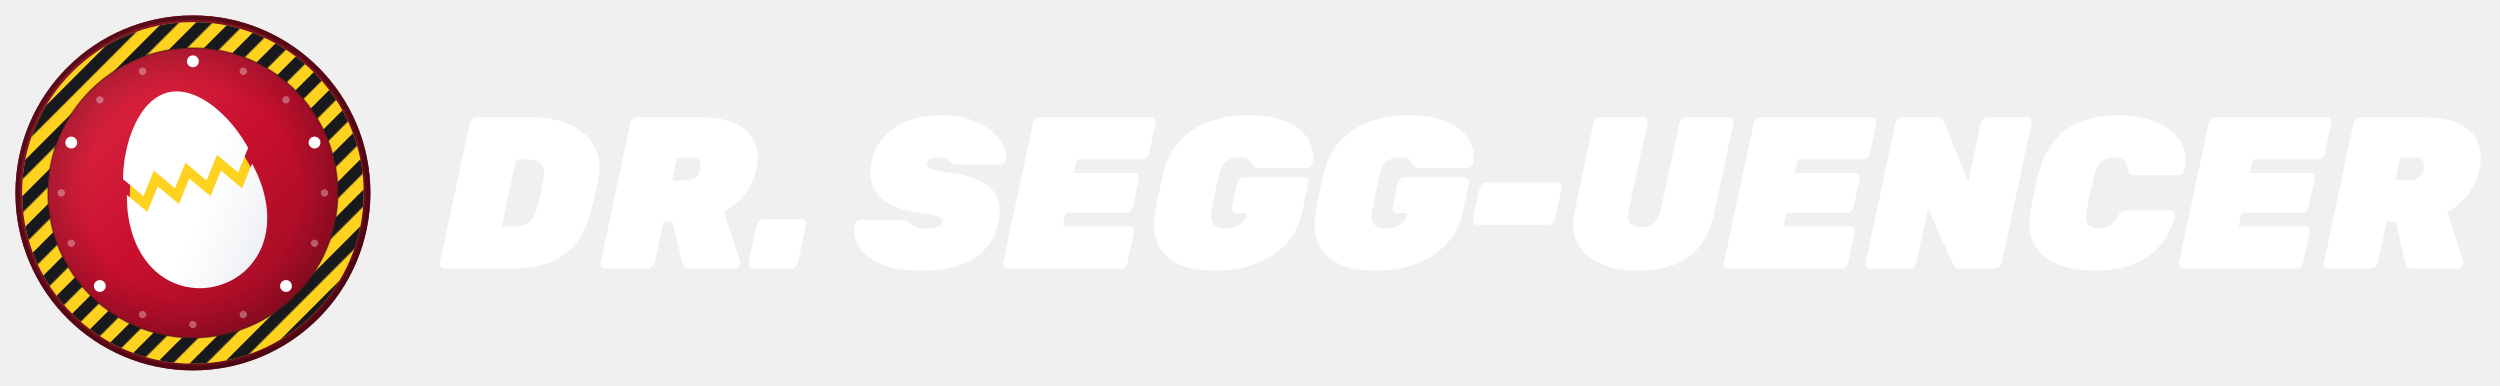
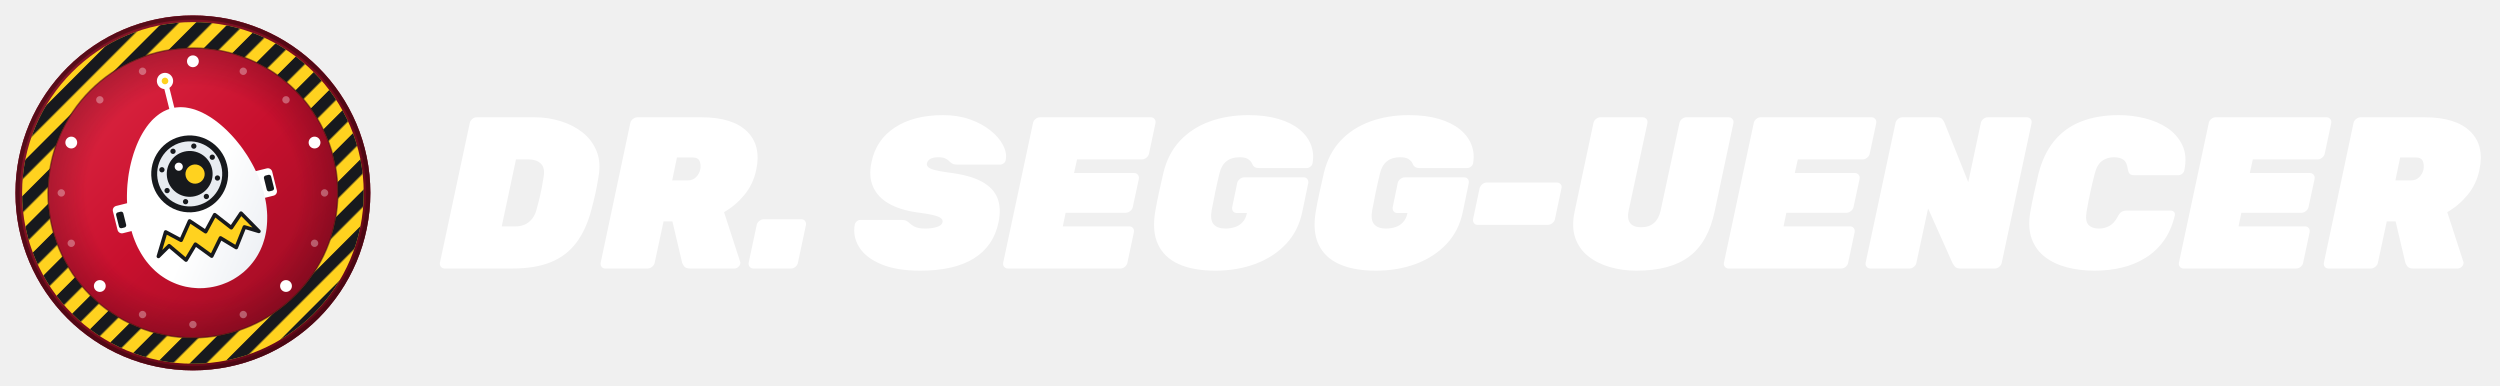
<svg xmlns="http://www.w3.org/2000/svg" viewBox="0 0 1296 200" width="1296" height="200">
  <defs>
    <linearGradient id="gldark" x1="0" y1="0" x2="1" y2="1">
      <stop offset="0" stop-color="#e8344d" />
      <stop offset="0.5" stop-color="#c8102e" />
      <stop offset="1" stop-color="#860a1e" />
    </linearGradient>
    <radialGradient id="vldark" cx="0.5" cy="0.5" r="0.5">
      <stop offset="0.6" stop-color="#3a0610" stop-opacity="0" />
      <stop offset="0.86" stop-color="#3a0610" stop-opacity="0.32" />
      <stop offset="1" stop-color="#3a0610" stop-opacity="0.62" />
    </radialGradient>
  </defs>
  <circle cx="100" cy="100.0" r="92" fill="url(#gldark)" />
  <circle cx="100" cy="100.0" r="92" fill="url(#vldark)" />
  <circle cx="100" cy="100.0" r="90.9" fill="none" stroke="#3a0610" stroke-opacity="0.55" stroke-width="2.2" />
  <clipPath id="cildark">
    <circle cx="256.0" cy="256.0" r="196.0" />
  </clipPath>
  <g transform="translate(1.87 1.87) scale(0.38333)">
    <clipPath id="crldark">
      <path d="M25.0,256.0 a231.0,231.0 0 1 0 462.0,0 a231.0,231.0 0 1 0 -462.0,0Z M60.0,256.0 a196.0,196.0 0 1 0 392.0,0 a196.0,196.0 0 1 0 -392.0,0Z" clip-rule="evenodd" />
    </clipPath>
    <defs>
      <pattern id="hzldark" patternUnits="userSpaceOnUse" width="32.0" height="32.0" patternTransform="rotate(45 256.0 256.0)">
        <rect width="16.0" height="32.0" fill="#17191d" />
      </pattern>
    </defs>
    <path d="M25.0,256.0 a231.0,231.0 0 1 0 462.0,0 a231.0,231.0 0 1 0 -462.0,0Z M60.0,256.0 a196.0,196.0 0 1 0 392.0,0 a196.0,196.0 0 1 0 -392.0,0Z" fill-rule="evenodd" fill="#ffd21f" />
    <rect x="0" y="0" width="512" height="512" fill="url(#hzldark)" clip-path="url(#crldark)" />
    <circle cx="256.0" cy="256.0" r="196.0" fill="none" stroke="#3a0610" stroke-opacity="0.5" stroke-width="2" />
    <g clip-path="url(#cildark)">
-       <clipPath id="ctldark">
-         <path d="M56.0,36.0 L66.0,266.0 L146.0,266.0 L168.0,236.0 L190.0,266.0 L212.0,236.0 L234.0,266.0 L256.0,236.0 L278.0,266.0 L300.0,236.0 L322.0,266.0 L344.0,236.0 L366.0,266.0 L446.0,266.0 L456.0,36.0Z" />
-       </clipPath>
-       <clipPath id="cbldark">
-         <path d="M56.0,476.0 L66.0,266.0 L146.0,266.0 L168.0,236.0 L190.0,266.0 L212.0,236.0 L234.0,266.0 L256.0,236.0 L278.0,266.0 L300.0,236.0 L322.0,266.0 L344.0,236.0 L366.0,266.0 L446.0,266.0 L456.0,476.0Z" />
-       </clipPath>
      <defs>
        <linearGradient id="shldark" x1="0" y1="0" x2="1" y2="1">
          <stop offset="0" stop-color="#fff" />
          <stop offset="0.55" stop-color="#fff" />
          <stop offset="1" stop-color="#e8ecf1" />
        </linearGradient>
      </defs>
      <circle cx="256.0" cy="78.0" r="8.0" fill="#fff" />
      <circle cx="324.1" cy="91.5" r="5.0" fill="#ffffff55" />
      <circle cx="381.9" cy="130.1" r="5.0" fill="#ffffff55" />
      <circle cx="420.5" cy="187.9" r="8.0" fill="#fff" />
      <circle cx="434.0" cy="256.0" r="5.0" fill="#ffffff55" />
      <circle cx="420.5" cy="324.1" r="5.0" fill="#ffffff55" />
      <circle cx="381.9" cy="381.9" r="8.0" fill="#fff" />
      <circle cx="324.1" cy="420.5" r="5.0" fill="#ffffff55" />
      <circle cx="256.0" cy="434.0" r="5.0" fill="#ffffff55" />
      <circle cx="187.9" cy="420.5" r="5.0" fill="#ffffff55" />
      <circle cx="130.1" cy="381.9" r="8.0" fill="#fff" />
      <circle cx="91.5" cy="324.1" r="5.0" fill="#ffffff55" />
      <circle cx="78.0" cy="256.0" r="5.0" fill="#ffffff55" />
      <circle cx="91.5" cy="187.9" r="8.0" fill="#fff" />
      <circle cx="130.1" cy="130.1" r="5.0" fill="#ffffff55" />
      <circle cx="187.9" cy="91.5" r="5.0" fill="#ffffff55" />
      <g transform="rotate(-14 256.0 256.0)">
-         <path d="M256.0,142.0 L258.9,142.1 L261.8,142.4 L264.7,142.8 L267.6,143.5 L270.5,144.3 L273.3,145.3 L276.2,146.5 L279.1,147.9 L281.9,149.4 L284.7,151.1 L287.5,153.0 L290.3,155.1 L293.0,157.3 L295.7,159.7 L298.4,162.2 L301.0,164.9 L303.6,167.8 L306.2,170.8 L308.7,173.9 L311.2,177.1 L313.6,180.5 L316.0,184.1 L318.3,187.7 L320.5,191.5 L322.7,195.3 L324.8,199.3 L326.8,203.4 L328.7,207.5 L330.6,211.8 L332.3,216.1 L334.0,220.5 L335.6,224.9 L337.0,229.4 L338.4,234.0 L339.6,238.6 L340.7,243.2 L341.7,247.9 L342.6,252.6 L343.4,257.3 L344.0,262.0 L344.5,266.7 L344.8,271.4 L345.0,276.1 L345.1,280.8 L345.0,285.4 L344.8,290.0 L344.4,294.6 L343.8,299.1 L343.1,303.5 L342.3,307.9 L341.3,312.2 L340.1,316.5 L338.8,320.6 L337.3,324.7 L335.7,328.7 L333.9,332.5 L332.0,336.3 L329.9,339.9 L327.6,343.5 L325.3,346.9 L322.8,350.1 L320.1,353.2 L317.3,356.2 L314.4,359.1 L311.4,361.8 L308.3,364.3 L305.0,366.7 L301.6,368.9 L298.2,371.0 L294.7,372.9 L291.0,374.6 L287.3,376.1 L283.6,377.5 L279.7,378.7 L275.9,379.7 L271.9,380.5 L268.0,381.2 L264.0,381.6 L260.0,381.9 L256.0,382.0 L252.0,381.9 L248.0,381.6 L244.0,381.2 L240.1,380.5 L236.1,379.7 L232.3,378.7 L228.4,377.5 L224.7,376.1 L221.0,374.6 L217.3,372.9 L213.8,371.0 L210.4,368.9 L207.0,366.7 L203.7,364.3 L200.6,361.8 L197.6,359.1 L194.7,356.2 L191.9,353.2 L189.2,350.1 L186.7,346.9 L184.4,343.5 L182.1,339.9 L180.0,336.3 L178.1,332.5 L176.3,328.7 L174.7,324.7 L173.2,320.6 L171.9,316.5 L170.7,312.2 L169.7,307.9 L168.9,303.5 L168.2,299.1 L167.6,294.6 L167.2,290.0 L167.0,285.4 L166.9,280.8 L167.0,276.1 L167.2,271.4 L167.5,266.7 L168.0,262.0 L168.6,257.3 L169.4,252.6 L170.3,247.9 L171.3,243.2 L172.4,238.6 L173.6,234.0 L175.0,229.4 L176.4,224.9 L178.0,220.5 L179.7,216.1 L181.4,211.8 L183.3,207.5 L185.2,203.4 L187.2,199.3 L189.3,195.3 L191.5,191.5 L193.7,187.7 L196.0,184.1 L198.4,180.5 L200.8,177.1 L203.3,173.9 L205.8,170.8 L208.4,167.8 L211.0,164.9 L213.6,162.2 L216.3,159.7 L219.0,157.3 L221.7,155.1 L224.5,153.0 L227.3,151.1 L230.1,149.4 L232.9,147.9 L235.8,146.5 L238.7,145.3 L241.5,144.3 L244.4,143.5 L247.3,142.8 L250.2,142.4 L253.1,142.1Z" fill="#ffd21f" />
-         <path d="M256.0,138.0 L259.0,138.1 L262.1,138.4 L265.1,138.9 L268.1,139.5 L271.1,140.4 L274.1,141.4 L277.1,142.7 L280.1,144.1 L283.1,145.7 L286.0,147.4 L288.9,149.4 L291.8,151.5 L294.7,153.8 L297.5,156.3 L300.3,158.9 L303.1,161.7 L305.8,164.6 L308.5,167.7 L311.1,170.9 L313.7,174.3 L316.2,177.8 L318.7,181.5 L321.1,185.2 L323.4,189.1 L325.7,193.1 L327.9,197.2 L330.0,201.4 L332.0,205.7 L334.0,210.1 L335.8,214.5 L337.5,219.1 L339.2,223.7 L340.7,228.3 L342.1,233.1 L343.4,237.8 L344.6,242.6 L345.6,247.4 L346.6,252.3 L347.4,257.1 L348.0,262.0 L348.5,266.9 L348.9,271.7 L349.1,276.6 L349.1,281.4 L349.0,286.2 L348.8,290.9 L348.4,295.7 L347.8,300.3 L347.1,304.9 L346.2,309.5 L345.1,313.9 L343.9,318.3 L342.5,322.6 L341.0,326.8 L339.3,330.9 L337.4,334.9 L335.4,338.8 L333.2,342.5 L330.9,346.2 L328.4,349.7 L325.8,353.1 L323.0,356.3 L320.1,359.4 L317.1,362.3 L313.9,365.1 L310.6,367.7 L307.2,370.2 L303.7,372.5 L300.1,374.6 L296.4,376.6 L292.6,378.3 L288.8,379.9 L284.8,381.3 L280.8,382.6 L276.8,383.6 L272.7,384.5 L268.5,385.1 L264.4,385.6 L260.2,385.9 L256.0,386.0 L251.8,385.9 L247.6,385.6 L243.5,385.1 L239.3,384.5 L235.2,383.6 L231.2,382.6 L227.2,381.3 L223.2,379.9 L219.4,378.3 L215.6,376.6 L211.9,374.6 L208.3,372.5 L204.8,370.2 L201.4,367.7 L198.1,365.1 L194.9,362.3 L191.9,359.4 L189.0,356.3 L186.2,353.1 L183.6,349.7 L181.1,346.2 L178.8,342.5 L176.6,338.8 L174.6,334.9 L172.7,330.9 L171.0,326.8 L169.5,322.6 L168.1,318.3 L166.9,313.9 L165.8,309.5 L164.9,304.9 L164.2,300.3 L163.6,295.7 L163.2,290.9 L163.0,286.2 L162.9,281.4 L162.9,276.6 L163.1,271.7 L163.5,266.9 L164.0,262.0 L164.6,257.1 L165.4,252.3 L166.4,247.4 L167.4,242.6 L168.6,237.8 L169.9,233.1 L171.3,228.3 L172.8,223.7 L174.5,219.1 L176.2,214.5 L178.0,210.1 L180.0,205.7 L182.0,201.4 L184.1,197.2 L186.3,193.1 L188.6,189.1 L190.9,185.2 L193.3,181.5 L195.8,177.8 L198.3,174.3 L200.9,170.9 L203.5,167.7 L206.2,164.6 L208.9,161.7 L211.7,158.9 L214.5,156.3 L217.3,153.8 L220.2,151.5 L223.1,149.4 L226.0,147.4 L228.9,145.7 L231.9,144.1 L234.9,142.7 L237.9,141.4 L240.9,140.4 L243.9,139.5 L246.9,138.9 L249.9,138.4 L253.0,138.1Z" fill="url(#shldark)" clip-path="url(#cbldark)" />
-         <g transform="translate(0 -22)">
-           <path d="M256.0,138.0 L259.0,138.1 L262.1,138.4 L265.1,138.9 L268.1,139.5 L271.1,140.4 L274.1,141.4 L277.1,142.7 L280.1,144.1 L283.1,145.7 L286.0,147.4 L288.9,149.4 L291.8,151.5 L294.7,153.8 L297.5,156.3 L300.3,158.9 L303.1,161.7 L305.8,164.6 L308.5,167.7 L311.1,170.9 L313.7,174.3 L316.2,177.8 L318.7,181.5 L321.1,185.2 L323.4,189.1 L325.7,193.1 L327.9,197.2 L330.0,201.4 L332.0,205.7 L334.0,210.1 L335.8,214.5 L337.5,219.1 L339.2,223.7 L340.7,228.3 L342.1,233.1 L343.4,237.8 L344.6,242.6 L345.6,247.4 L346.6,252.3 L347.4,257.1 L348.0,262.0 L348.5,266.9 L348.9,271.7 L349.1,276.6 L349.1,281.4 L349.0,286.2 L348.8,290.9 L348.4,295.7 L347.8,300.3 L347.1,304.9 L346.2,309.5 L345.1,313.9 L343.9,318.3 L342.5,322.6 L341.0,326.8 L339.3,330.9 L337.4,334.9 L335.4,338.8 L333.2,342.5 L330.9,346.2 L328.4,349.7 L325.8,353.1 L323.0,356.3 L320.1,359.4 L317.1,362.3 L313.9,365.1 L310.6,367.7 L307.2,370.2 L303.7,372.5 L300.1,374.6 L296.4,376.6 L292.6,378.3 L288.8,379.9 L284.8,381.3 L280.8,382.6 L276.8,383.6 L272.7,384.5 L268.5,385.1 L264.4,385.6 L260.2,385.9 L256.0,386.0 L251.8,385.9 L247.6,385.6 L243.5,385.1 L239.3,384.5 L235.2,383.6 L231.2,382.6 L227.2,381.3 L223.2,379.9 L219.4,378.3 L215.6,376.6 L211.9,374.6 L208.3,372.5 L204.8,370.2 L201.4,367.7 L198.1,365.1 L194.9,362.3 L191.9,359.4 L189.0,356.3 L186.2,353.1 L183.6,349.7 L181.1,346.2 L178.8,342.5 L176.6,338.8 L174.6,334.9 L172.7,330.9 L171.0,326.8 L169.5,322.6 L168.1,318.3 L166.9,313.9 L165.8,309.5 L164.9,304.9 L164.2,300.3 L163.6,295.7 L163.2,290.9 L163.0,286.2 L162.9,281.4 L162.9,276.6 L163.1,271.7 L163.5,266.9 L164.0,262.0 L164.6,257.1 L165.4,252.3 L166.4,247.4 L167.4,242.6 L168.6,237.8 L169.9,233.1 L171.3,228.3 L172.8,223.7 L174.5,219.1 L176.2,214.5 L178.0,210.1 L180.0,205.7 L182.0,201.4 L184.1,197.2 L186.3,193.1 L188.6,189.1 L190.9,185.2 L193.3,181.5 L195.8,177.8 L198.3,174.3 L200.9,170.9 L203.5,167.7 L206.2,164.6 L208.9,161.7 L211.7,158.9 L214.5,156.3 L217.3,153.8 L220.2,151.5 L223.1,149.4 L226.0,147.4 L228.9,145.7 L231.9,144.1 L234.9,142.7 L237.9,141.4 L240.9,140.4 L243.9,139.5 L246.9,138.9 L249.9,138.4 L253.0,138.1Z" fill="url(#shldark)" clip-path="url(#ctldark)" />
-         </g>
+         <rect x="252.5" y="104.0" width="7" height="40" rx="3.5" fill="#fff" />
+         <circle cx="256.0" cy="100.0" r="11" fill="#fff" />
+         <circle cx="256.0" cy="100.0" r="4.5" fill="#ffd21f" />
+         <rect x="145.0" y="248.0" width="34" height="38" rx="6" fill="#fff" />
+         <rect x="148.0" y="257.0" width="10" height="22" rx="3" fill="#17191d" />
+         <rect x="333.0" y="248.0" width="34" height="38" rx="6" fill="#fff" />
+         <rect x="354.0" y="257.0" width="10" height="22" rx="3" fill="#17191d" />
+         <path d="M256.0,138.0 L259.0,138.1 L262.1,138.4 L265.1,138.9 L268.1,139.5 L271.1,140.4 L274.1,141.4 L277.1,142.7 L280.1,144.1 L283.1,145.7 L286.0,147.4 L288.9,149.4 L291.8,151.5 L294.7,153.8 L297.5,156.3 L300.3,158.9 L303.1,161.7 L305.8,164.6 L308.5,167.7 L311.1,170.9 L313.7,174.3 L316.2,177.8 L318.7,181.5 L321.1,185.2 L323.4,189.1 L325.7,193.1 L327.9,197.2 L330.0,201.4 L332.0,205.7 L334.0,210.1 L335.8,214.5 L337.5,219.1 L339.2,223.7 L340.7,228.3 L342.1,233.1 L343.4,237.8 L344.6,242.6 L345.6,247.4 L346.6,252.3 L347.4,257.1 L348.0,262.0 L348.5,266.9 L348.9,271.7 L349.1,276.6 L349.1,281.4 L349.0,286.2 L348.8,290.9 L348.4,295.7 L347.8,300.3 L347.1,304.9 L346.2,309.5 L345.1,313.9 L343.9,318.3 L342.5,322.6 L341.0,326.8 L339.3,330.9 L337.4,334.9 L335.4,338.8 L333.2,342.5 L330.9,346.2 L328.4,349.7 L325.8,353.1 L323.0,356.3 L320.1,359.4 L317.1,362.3 L313.9,365.1 L310.6,367.7 L307.2,370.2 L303.7,372.5 L300.1,374.6 L296.4,376.6 L292.6,378.3 L288.8,379.9 L284.8,381.3 L280.8,382.6 L276.8,383.6 L272.7,384.5 L268.5,385.1 L264.4,385.6 L260.2,385.9 L256.0,386.0 L251.8,385.9 L247.6,385.6 L243.5,385.1 L239.3,384.5 L235.2,383.6 L231.2,382.6 L227.2,381.3 L223.2,379.9 L219.4,378.3 L215.6,376.6 L211.9,374.6 L208.3,372.5 L204.8,370.2 L201.4,367.7 L198.1,365.1 L194.9,362.3 L191.9,359.4 L189.0,356.3 L186.2,353.1 L183.6,349.7 L181.1,346.2 L178.8,342.5 L176.6,338.8 L174.6,334.9 L172.7,330.9 L171.0,326.8 L169.5,322.6 L168.1,318.3 L166.9,313.9 L165.8,309.5 L164.9,304.9 L164.2,300.3 L163.6,295.7 L163.2,290.9 L163.0,286.2 L162.9,281.4 L162.9,276.6 L163.1,271.7 L163.5,266.9 L164.0,262.0 L164.6,257.1 L165.4,252.3 L166.4,247.4 L167.4,242.6 L168.6,237.8 L169.9,233.1 L171.3,228.3 L172.8,223.7 L174.5,219.1 L176.2,214.5 L178.0,210.1 L180.0,205.7 L182.0,201.4 L184.1,197.2 L186.3,193.1 L188.6,189.1 L190.9,185.2 L193.3,181.5 L195.8,177.8 L198.3,174.3 L200.9,170.9 L203.5,167.7 L206.2,164.6 L208.9,161.7 L211.7,158.9 L214.5,156.3 L217.3,153.8 L220.2,151.5 L223.1,149.4 L226.0,147.4 L228.9,145.7 L231.9,144.1 L234.9,142.7 L237.9,141.4 L240.9,140.4 L243.9,139.5 L246.9,138.9 L249.9,138.4 L253.0,138.1Z" fill="url(#shldark)" />
+         <circle cx="258.0" cy="230.0" r="52" fill="#17191d" />
+         <circle cx="258.0" cy="230.0" r="44" fill="#e8ecf1" />
+         <circle cx="293.1" cy="244.5" r="3.6" fill="#17191d" />
+         <circle cx="272.5" cy="265.1" r="3.6" fill="#17191d" />
+         <circle cx="243.5" cy="265.1" r="3.6" fill="#17191d" />
+         <circle cx="222.9" cy="244.5" r="3.6" fill="#17191d" />
+         <circle cx="222.9" cy="215.5" r="3.6" fill="#17191d" />
+         <circle cx="243.5" cy="194.9" r="3.6" fill="#17191d" />
+         <circle cx="272.5" cy="194.9" r="3.6" fill="#17191d" />
+         <circle cx="293.1" cy="215.5" r="3.6" fill="#17191d" />
+         <circle cx="258.0" cy="230.0" r="31" fill="#17191d" />
+         <circle cx="265.0" cy="232.0" r="13" fill="#ffd21f" />
+         <circle cx="246.0" cy="217.0" r="5.5" fill="#fff" />
+         <path d="M190.0,328.0 L207.5,298.4 L225.0,314.2 L242.5,291.8 L260.0,311.0 L277.5,291.8 L295.0,314.2 L312.5,298.4 L330.0,328.0 L330.0,328.0 L312.5,317.6 L295.0,341.8 L277.5,324.2 L260.0,345.0 L242.5,324.2 L225.0,341.8 L207.5,317.6 L190.0,328.0Z" fill="#ffd21f" stroke="#17191d" stroke-width="5" stroke-linejoin="round" />
      </g>
    </g>
  </g>
  <path transform="translate(228.4,139.2)" d="M2.128 0.0Q0.896 0.0 0.168 -0.896Q-0.56 -1.792 -0.336 -3.024L15.12 -75.376Q15.344 -76.608 16.408 -77.504Q17.472 -78.4 18.704 -78.4H48.72Q55.776 -78.4 62.272 -76.384Q68.768 -74.368 73.64 -70.504Q78.512 -66.64 80.864 -60.872Q83.216 -55.104 81.872 -47.6Q81.088 -42.784 80.304 -39.144Q79.52 -35.504 78.288 -30.912Q75.6 -20.384 70.448 -13.496Q65.296 -6.608 57.176 -3.304Q49.056 0.0 37.184 0.0ZM31.696 -21.84H38.976Q41.44 -21.84 43.624 -22.792Q45.808 -23.744 47.432 -25.76Q49.056 -27.776 49.84 -30.912Q50.736 -34.16 51.352 -36.736Q51.968 -39.312 52.472 -41.944Q52.976 -44.576 53.424 -47.6Q54.208 -52.304 51.912 -54.432Q49.616 -56.56 45.808 -56.56H39.088ZM85.344 0.0Q84.112 0.0 83.44 -0.896Q82.768 -1.792 82.992 -3.024L98.336 -75.376Q98.56 -76.608 99.68 -77.504Q100.8 -78.4 102.032 -78.4H135.184Q151.312 -78.4 158.816 -71.12Q166.32 -63.84 163.632 -51.184Q162.064 -43.68 157.472 -38.136Q152.88 -32.592 146.944 -29.232L155.232 -3.696Q155.344 -3.36 155.4 -3.136Q155.456 -2.912 155.344 -2.464Q155.12 -1.456 154.224 -0.728Q153.328 0.0 152.32 0.0H129.36Q127.12 0.0 126.28 -1.12Q125.44 -2.24 125.216 -3.024L120.176 -24.416H115.584L110.992 -3.024Q110.768 -1.792 109.648 -0.896Q108.528 0.0 107.296 0.0ZM120.064 -45.696H128.24Q130.816 -45.696 132.496 -47.432Q134.176 -49.168 134.624 -51.408Q135.072 -53.648 134.288 -55.608Q133.504 -57.568 130.704 -57.568H122.528ZM162.176 0.0Q160.944 0.0 160.216 -0.896Q159.488 -1.792 159.712 -3.024L163.856 -22.512Q164.08 -23.744 165.2 -24.64Q166.32 -25.536 167.552 -25.536H187.04Q188.272 -25.536 188.944 -24.64Q189.616 -23.744 189.392 -22.512L185.248 -3.024Q185.024 -1.792 183.96 -0.896Q182.896 0.0 181.664 0.0ZM248.64 1.12Q236.32 1.12 228.368 -2.24Q220.416 -5.6 217.0 -11.088Q213.584 -16.576 214.704 -22.736Q214.928 -23.744 215.768 -24.472Q216.608 -25.2 217.616 -25.2H238.896Q240.688 -25.2 241.528 -24.696Q242.368 -24.192 243.376 -23.296Q244.272 -22.512 245.336 -21.896Q246.4 -21.28 247.856 -21.0Q249.312 -20.72 251.104 -20.72Q254.912 -20.72 257.376 -21.56Q259.84 -22.4 260.176 -23.856Q260.512 -25.2 259.392 -26.096Q258.272 -26.992 255.248 -27.72Q252.224 -28.448 246.848 -29.12Q238.224 -30.352 232.4 -33.656Q226.576 -36.96 224.168 -42.448Q221.76 -47.936 223.44 -55.328Q225.792 -66.752 235.536 -73.136Q245.28 -79.52 260.512 -79.52Q268.128 -79.52 274.344 -77.336Q280.56 -75.152 284.984 -71.624Q289.408 -68.096 291.536 -64.064Q293.664 -60.032 292.992 -56.336Q292.88 -55.328 291.984 -54.6Q291.088 -53.872 290.192 -53.872H267.792Q266.224 -53.872 265.384 -54.32Q264.544 -54.768 263.648 -55.664Q263.2 -56.224 261.856 -56.952Q260.512 -57.68 258.16 -57.68Q255.36 -57.68 253.904 -56.84Q252.448 -56.0 252.112 -54.544Q251.888 -53.536 252.728 -52.64Q253.568 -51.744 256.088 -51.072Q258.608 -50.4 263.536 -49.728Q274.512 -48.384 280.616 -45.024Q286.72 -41.664 288.736 -36.344Q290.752 -31.024 289.184 -23.744Q286.608 -11.536 276.416 -5.208Q266.224 1.12 248.64 1.12ZM294.112 0.0Q292.88 0.0 292.152 -0.896Q291.424 -1.792 291.648 -3.024L307.104 -75.376Q307.328 -76.608 308.392 -77.504Q309.456 -78.4 310.688 -78.4H368.144Q369.376 -78.4 370.104 -77.504Q370.832 -76.608 370.608 -75.376L367.248 -59.584Q367.024 -58.352 365.904 -57.456Q364.784 -56.56 363.552 -56.56H329.952L328.384 -49.504H359.52Q360.752 -49.504 361.48 -48.608Q362.208 -47.712 361.984 -46.48L358.848 -31.92Q358.624 -30.688 357.504 -29.792Q356.384 -28.896 355.152 -28.896H324.016L322.56 -21.84H357.056Q358.288 -21.84 358.96 -20.944Q359.632 -20.048 359.408 -18.816L356.048 -3.024Q355.824 -1.792 354.76 -0.896Q353.696 0.0 352.464 0.0ZM401.632 1.12Q390.32 1.12 382.76 -2.24Q375.2 -5.6 371.952 -12.432Q368.704 -19.264 370.496 -29.68Q371.28 -34.272 372.456 -39.648Q373.632 -45.024 374.752 -49.84Q377.216 -59.808 383.432 -66.36Q389.648 -72.912 398.72 -76.216Q407.792 -79.52 418.768 -79.52Q427.616 -79.52 434.28 -77.56Q440.944 -75.6 445.2 -72.128Q449.456 -68.656 451.192 -64.12Q452.928 -59.584 452.032 -54.544Q451.808 -53.536 450.912 -52.808Q450.016 -52.08 449.008 -52.08H424.256Q423.024 -52.08 422.352 -52.416Q421.68 -52.752 421.232 -53.312Q421.008 -53.872 420.392 -54.936Q419.776 -56.0 418.376 -56.84Q416.976 -57.68 414.176 -57.68Q410.032 -57.68 407.4 -55.608Q404.768 -53.536 403.76 -49.28Q402.64 -44.688 401.632 -39.872Q400.624 -35.056 399.728 -30.24Q398.832 -25.2 400.736 -22.96Q402.64 -20.72 406.784 -20.72Q409.584 -20.72 411.88 -21.504Q414.176 -22.288 415.8 -24.08Q417.424 -25.872 417.984 -28.672V-28.784H412.72Q411.488 -28.784 410.816 -29.68Q410.144 -30.576 410.368 -31.808L412.944 -44.24Q413.168 -45.472 414.288 -46.368Q415.408 -47.264 416.64 -47.264H447.44Q448.672 -47.264 449.344 -46.368Q450.016 -45.472 449.792 -44.24L446.768 -29.68Q444.752 -19.6 438.312 -12.768Q431.872 -5.936 422.408 -2.408Q412.944 1.12 401.632 1.12ZM484.848 1.12Q473.536 1.12 465.976 -2.24Q458.416 -5.6 455.168 -12.432Q451.92 -19.264 453.712 -29.68Q454.496 -34.272 455.672 -39.648Q456.848 -45.024 457.968 -49.84Q460.432 -59.808 466.648 -66.36Q472.864 -72.912 481.936 -76.216Q491.008 -79.52 501.984 -79.52Q510.832 -79.52 517.496 -77.56Q524.16 -75.6 528.416 -72.128Q532.672 -68.656 534.408 -64.12Q536.144 -59.584 535.248 -54.544Q535.024 -53.536 534.128 -52.808Q533.232 -52.08 532.224 -52.08H507.472Q506.24 -52.08 505.568 -52.416Q504.896 -52.752 504.448 -53.312Q504.224 -53.872 503.608 -54.936Q502.992 -56.0 501.592 -56.84Q500.192 -57.68 497.392 -57.68Q493.248 -57.68 490.616 -55.608Q487.984 -53.536 486.976 -49.28Q485.856 -44.688 484.848 -39.872Q483.84 -35.056 482.944 -30.24Q482.048 -25.2 483.952 -22.96Q485.856 -20.72 490.0 -20.72Q492.8 -20.72 495.096 -21.504Q497.392 -22.288 499.016 -24.08Q500.64 -25.872 501.2 -28.672V-28.784H495.936Q494.704 -28.784 494.032 -29.68Q493.36 -30.576 493.584 -31.808L496.16 -44.24Q496.384 -45.472 497.504 -46.368Q498.624 -47.264 499.856 -47.264H530.656Q531.888 -47.264 532.56 -46.368Q533.232 -45.472 533.008 -44.24L529.984 -29.68Q527.968 -19.6 521.528 -12.768Q515.088 -5.936 505.624 -2.408Q496.16 1.12 484.848 1.12ZM537.6 -22.624Q536.368 -22.624 535.696 -23.52Q535.024 -24.416 535.248 -25.648L538.608 -41.552Q538.944 -42.784 540.008 -43.68Q541.072 -44.576 542.304 -44.576H578.704Q579.936 -44.576 580.664 -43.68Q581.392 -42.784 581.056 -41.552L577.696 -25.648Q577.472 -24.416 576.352 -23.52Q575.232 -22.624 574 -22.624ZM619.92 1.12Q612.752 1.12 606.256 -0.728Q599.76 -2.576 595.0 -6.328Q590.24 -10.08 588.224 -15.848Q586.208 -21.616 587.888 -29.568L597.632 -75.376Q597.856 -76.608 598.92 -77.504Q599.984 -78.4 601.216 -78.4H623.168Q624.4 -78.4 625.128 -77.504Q625.856 -76.608 625.632 -75.376L615.888 -30.016Q614.992 -25.872 616.616 -23.632Q618.24 -21.392 622.384 -21.392Q626.528 -21.392 629.048 -23.632Q631.568 -25.872 632.464 -30.016L642.208 -75.376Q642.432 -76.608 643.496 -77.504Q644.56 -78.4 645.792 -78.4H667.744Q668.976 -78.4 669.704 -77.504Q670.432 -76.608 670.208 -75.376L660.464 -29.568Q657.104 -13.664 647.36 -6.272Q637.616 1.12 619.92 1.12ZM667.744 0.0Q666.512 0.0 665.784 -0.896Q665.056 -1.792 665.28 -3.024L680.736 -75.376Q680.96 -76.608 682.024 -77.504Q683.088 -78.4 684.32 -78.4H741.776Q743.008 -78.4 743.736 -77.504Q744.464 -76.608 744.24 -75.376L740.88 -59.584Q740.656 -58.352 739.536 -57.456Q738.416 -56.56 737.184 -56.56H703.584L702.016 -49.504H733.152Q734.384 -49.504 735.112 -48.608Q735.84 -47.712 735.616 -46.48L732.48 -31.92Q732.256 -30.688 731.136 -29.792Q730.016 -28.896 728.784 -28.896H697.648L696.192 -21.84H730.688Q731.92 -21.84 732.592 -20.944Q733.264 -20.048 733.04 -18.816L729.68 -3.024Q729.456 -1.792 728.392 -0.896Q727.328 0.0 726.096 0.0ZM741.216 0.0Q739.984 0.0 739.256 -0.896Q738.528 -1.792 738.752 -3.024L754.208 -75.376Q754.432 -76.608 755.496 -77.504Q756.56 -78.4 757.792 -78.4H775.488Q777.728 -78.4 778.512 -77.392Q779.296 -76.384 779.52 -75.824L791.952 -44.8L798.448 -75.376Q798.672 -76.608 799.736 -77.504Q800.8 -78.4 802.032 -78.4H822.304Q823.536 -78.4 824.264 -77.504Q824.992 -76.608 824.768 -75.376L809.312 -3.024Q809.088 -1.792 808.024 -0.896Q806.96 0.0 805.728 0.0H788.032Q785.792 0.0 784.952 -1.064Q784.112 -2.128 783.888 -2.576L771.12 -31.136L765.072 -3.024Q764.848 -1.792 763.784 -0.896Q762.72 0.0 761.488 0.0ZM857.36 1.12Q849.744 1.12 843.08 -0.616Q836.416 -2.352 831.656 -6.048Q826.896 -9.744 824.824 -15.456Q822.752 -21.168 824.096 -29.232Q824.88 -33.824 826.056 -39.088Q827.232 -44.352 828.352 -49.168Q831.04 -59.584 836.64 -66.304Q842.24 -73.024 850.64 -76.272Q859.04 -79.52 870.016 -79.52Q876.736 -79.52 883.4 -77.896Q890.064 -76.272 895.216 -72.8Q900.368 -69.328 902.944 -63.896Q905.52 -58.464 903.952 -50.848Q903.728 -49.84 902.832 -49.112Q901.936 -48.384 900.928 -48.384H878.08Q876.288 -48.384 875.616 -49.112Q874.944 -49.84 874.608 -51.632Q874.16 -55.216 872.312 -56.448Q870.464 -57.68 867.552 -57.68Q863.856 -57.68 861.224 -55.72Q858.592 -53.76 857.36 -48.608Q855.008 -39.424 853.328 -29.792Q852.432 -24.64 854.224 -22.68Q856.016 -20.72 859.712 -20.72Q862.624 -20.72 865.088 -22.064Q867.552 -23.408 869.344 -26.768Q870.352 -28.672 871.36 -29.344Q872.368 -30.016 874.16 -30.016H897.008Q898.016 -30.016 898.632 -29.288Q899.248 -28.56 899.024 -27.552Q897.232 -19.936 893.368 -14.504Q889.504 -9.072 883.96 -5.6Q878.416 -2.128 871.696 -0.504Q864.976 1.12 857.36 1.12ZM903.616 0.0Q902.384 0.0 901.656 -0.896Q900.928 -1.792 901.152 -3.024L916.608 -75.376Q916.832 -76.608 917.896 -77.504Q918.96 -78.4 920.192 -78.4H977.648Q978.88 -78.4 979.608 -77.504Q980.336 -76.608 980.112 -75.376L976.752 -59.584Q976.528 -58.352 975.408 -57.456Q974.288 -56.56 973.056 -56.56H939.456L937.888 -49.504H969.024Q970.256 -49.504 970.984 -48.608Q971.712 -47.712 971.488 -46.48L968.352 -31.92Q968.128 -30.688 967.008 -29.792Q965.888 -28.896 964.656 -28.896H933.52L932.064 -21.84H966.56Q967.792 -21.84 968.464 -20.944Q969.136 -20.048 968.912 -18.816L965.552 -3.024Q965.328 -1.792 964.264 -0.896Q963.2 0.0 961.968 0.0ZM978.656 0.0Q977.424 0.0 976.752 -0.896Q976.08 -1.792 976.304 -3.024L991.648 -75.376Q991.872 -76.608 992.992 -77.504Q994.112 -78.4 995.344 -78.4H1028.496Q1044.624 -78.4 1052.128 -71.12Q1059.632 -63.84 1056.944 -51.184Q1055.376 -43.68 1050.784 -38.136Q1046.192 -32.592 1040.256 -29.232L1048.544 -3.696Q1048.656 -3.36 1048.712 -3.136Q1048.768 -2.912 1048.656 -2.464Q1048.432 -1.456 1047.536 -0.728Q1046.64 0.0 1045.632 0.0H1022.672Q1020.432 0.0 1019.592 -1.12Q1018.752 -2.24 1018.528 -3.024L1013.488 -24.416H1008.896L1004.304 -3.024Q1004.08 -1.792 1002.96 -0.896Q1001.84 0.0 1000.608 0.0ZM1013.376 -45.696H1021.552Q1024.128 -45.696 1025.808 -47.432Q1027.488 -49.168 1027.936 -51.408Q1028.384 -53.648 1027.6 -55.608Q1026.816 -57.568 1024.016 -57.568H1015.84Z" fill="#fff" />
</svg>
